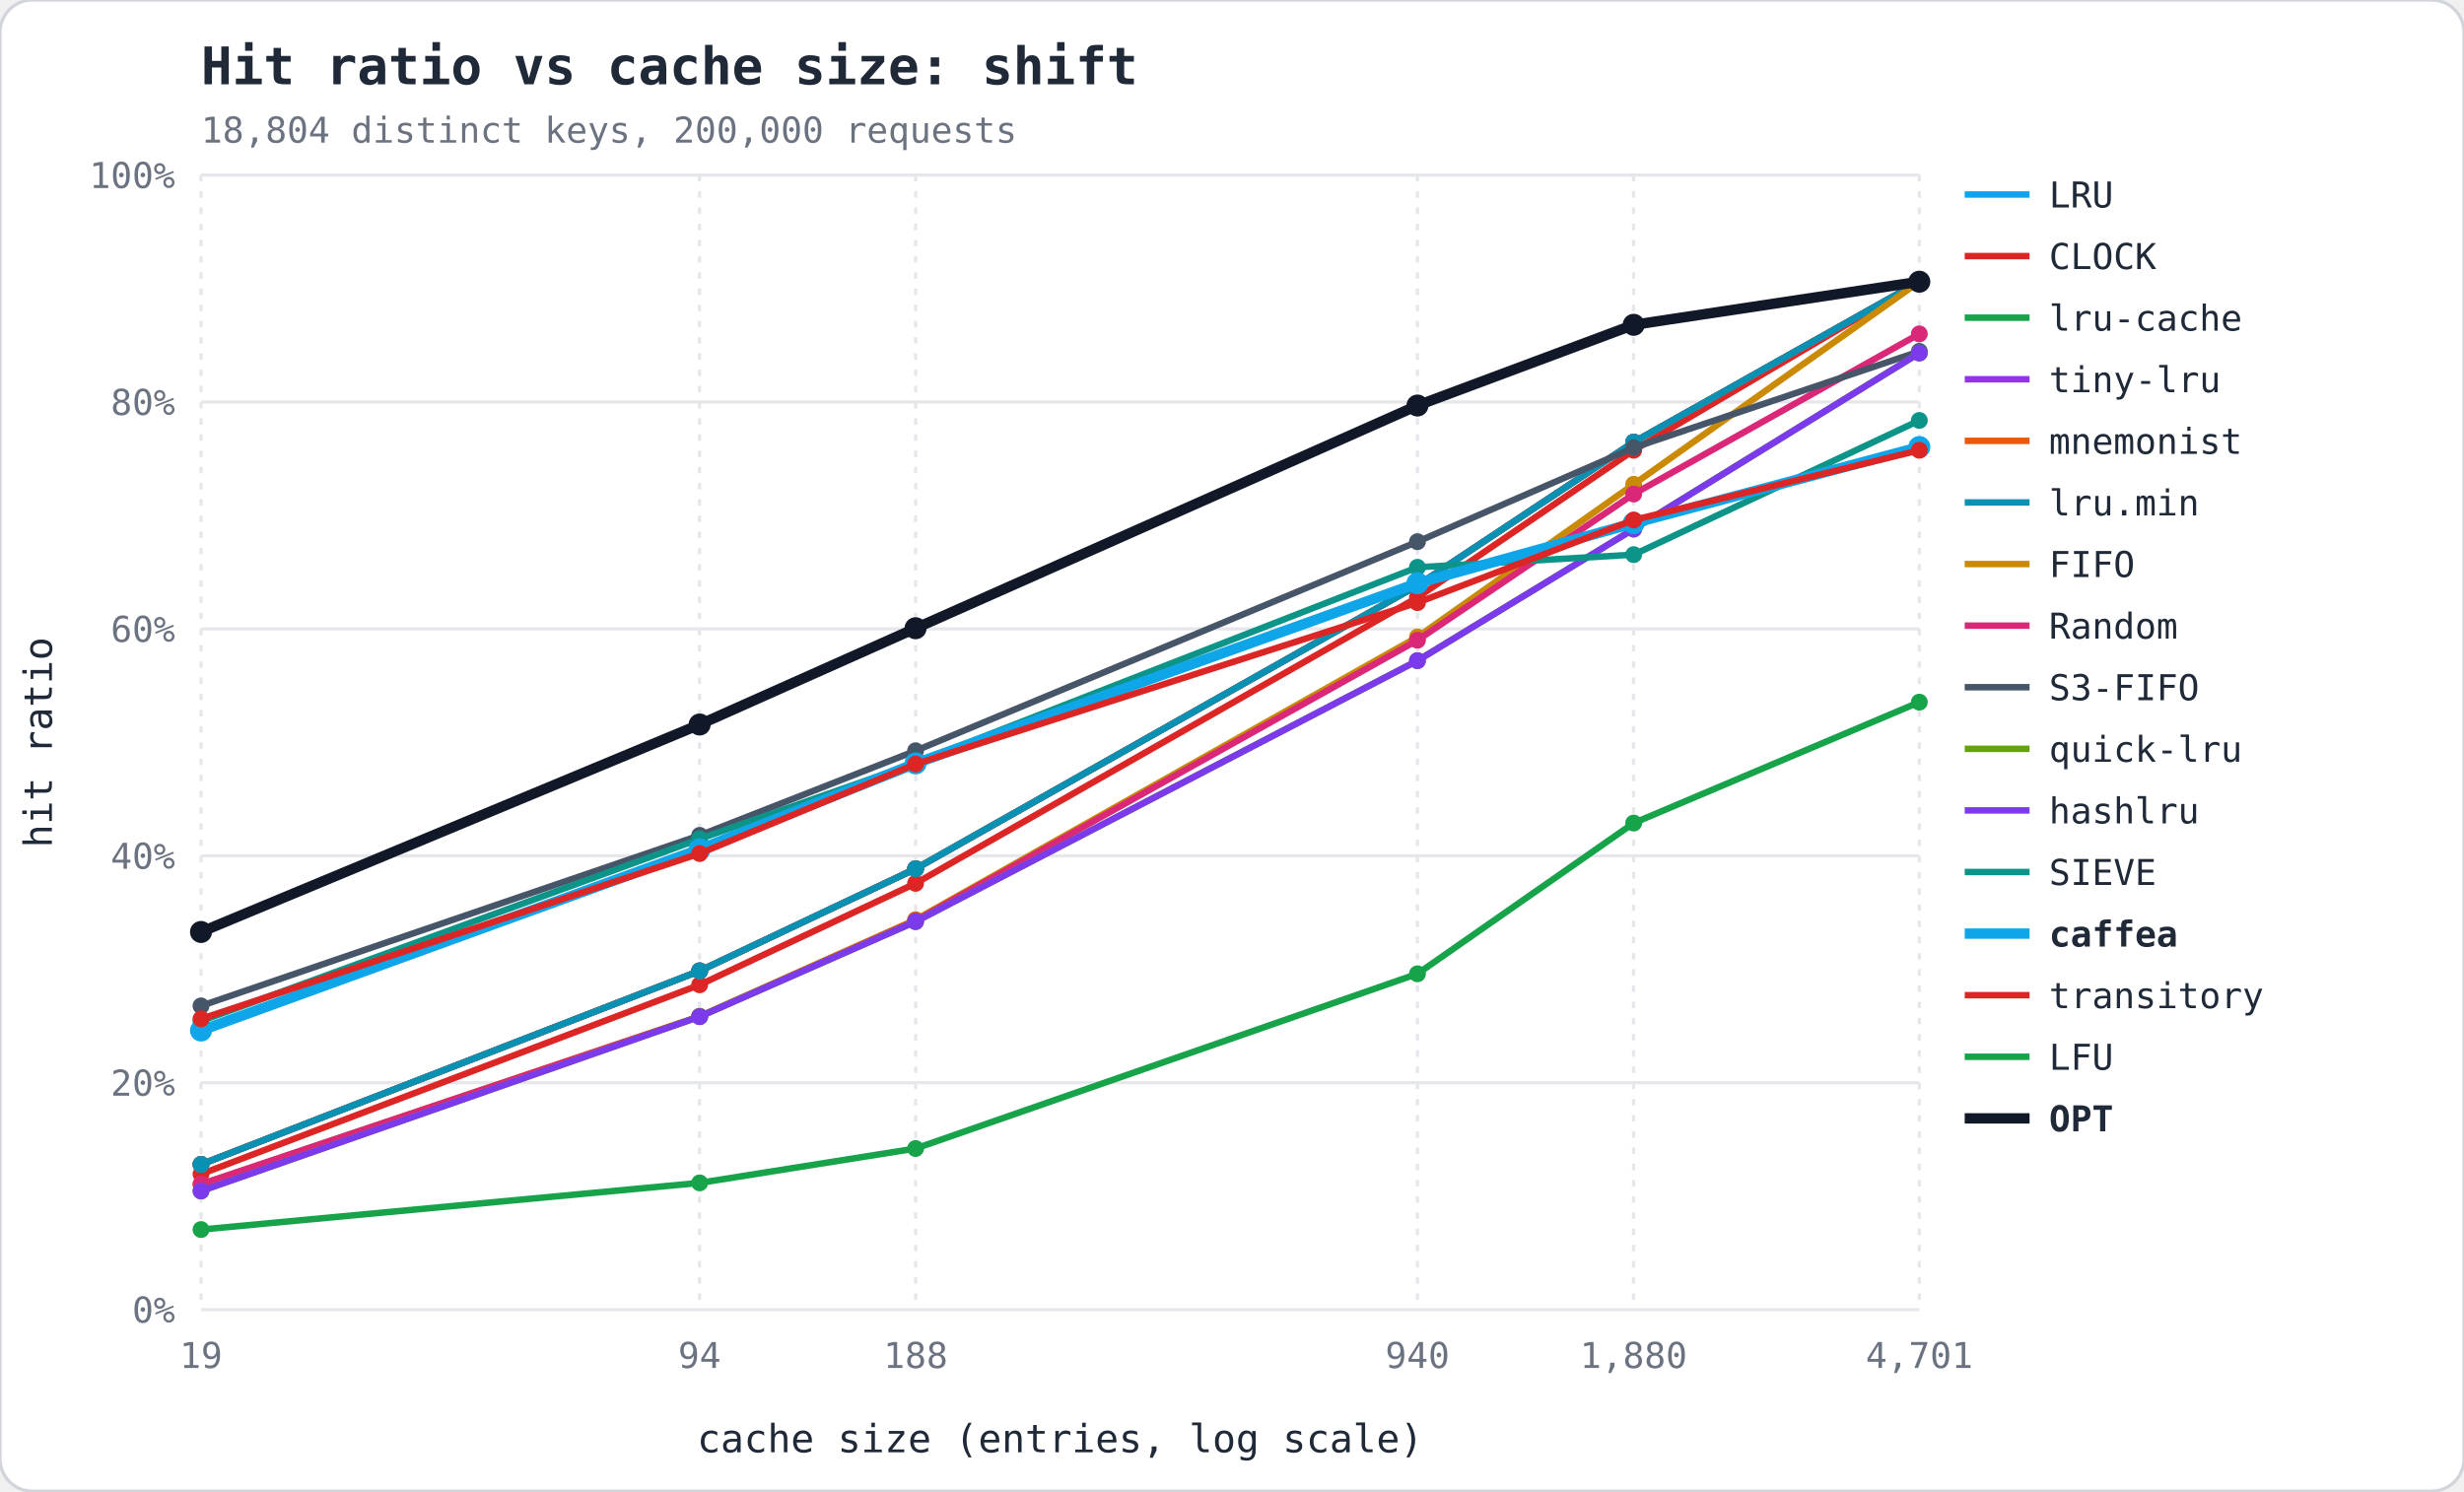
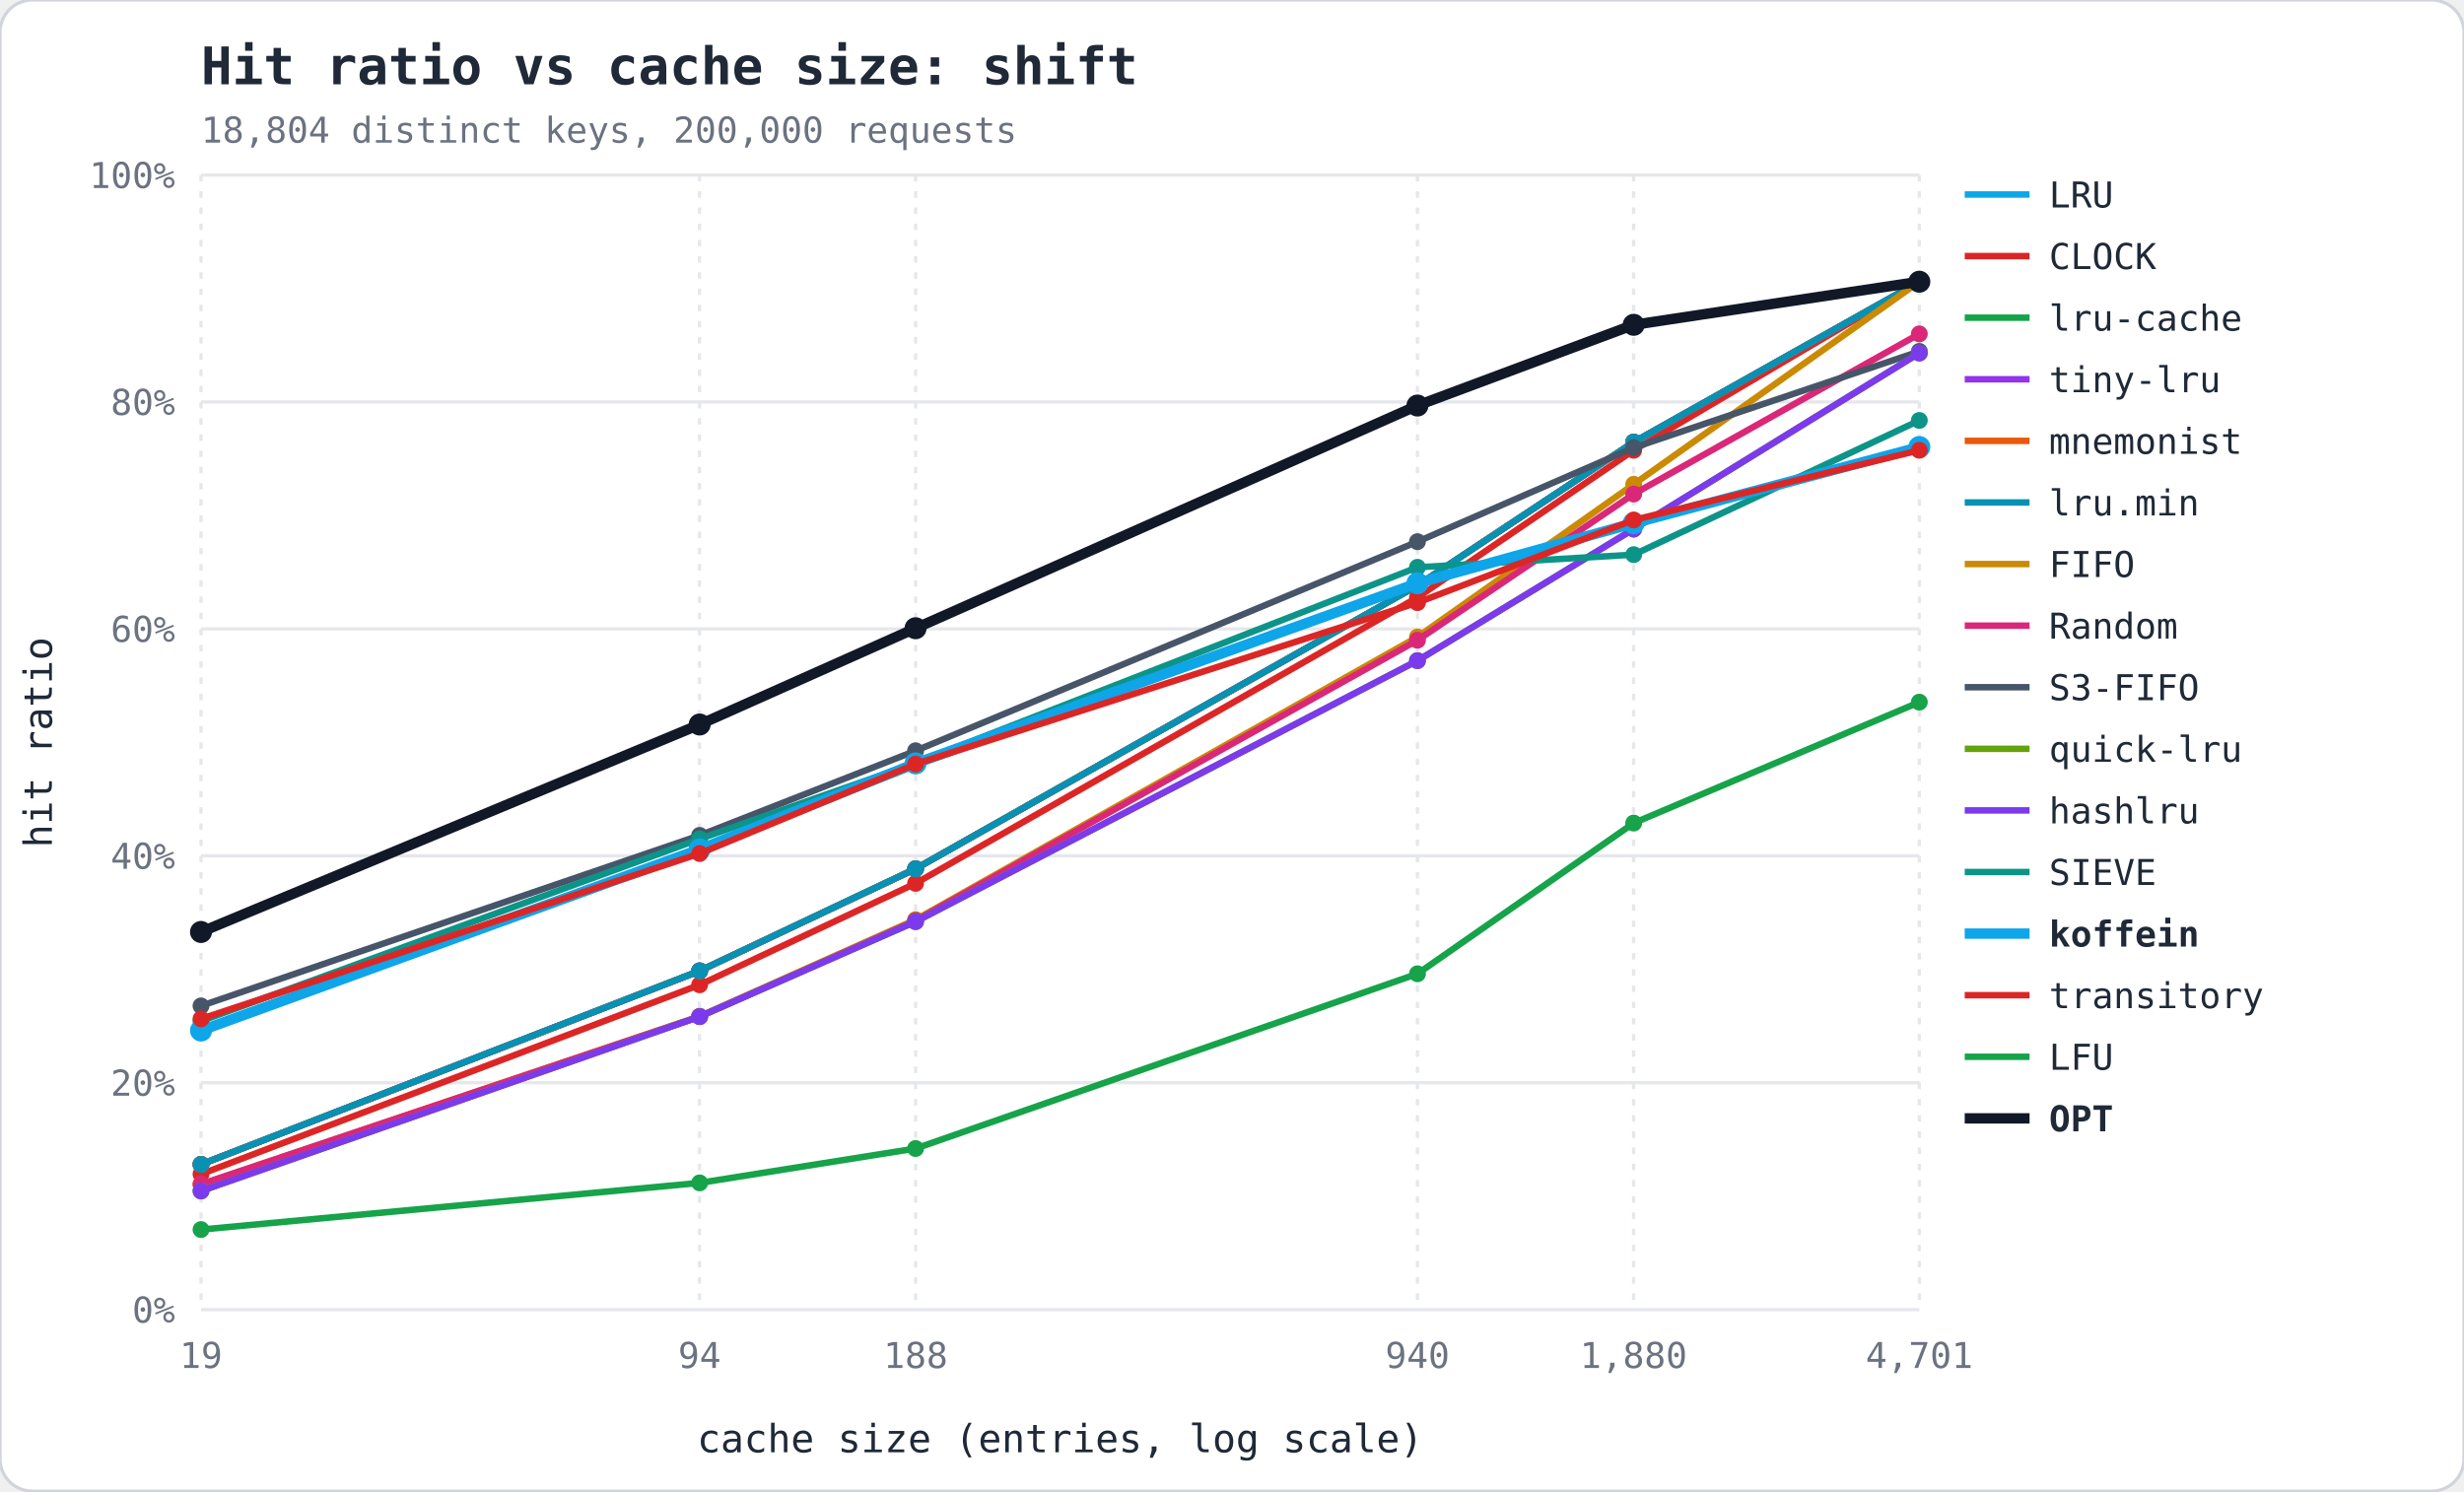
<svg xmlns="http://www.w3.org/2000/svg" viewBox="0 0 760 460" width="760" height="460" role="img">
  <rect x="0" y="0" width="760" height="460" rx="10" fill="#ffffff" stroke="#d1d5db" />
  <text x="62" y="26" font-family="ui-monospace,monospace" font-size="16" font-weight="700" fill="#1f2937">Hit ratio vs cache size: shift</text>
  <text x="62" y="44" font-family="ui-monospace,monospace" font-size="11" fill="#6b7280">18,804 distinct keys, 200,000 requests</text>
  <line x1="62" y1="404" x2="592" y2="404" stroke="#e5e7eb" />
  <text x="54" y="408" text-anchor="end" font-family="ui-monospace,monospace" font-size="11" fill="#6b7280">0%</text>
  <line x1="62" y1="334" x2="592" y2="334" stroke="#e5e7eb" />
  <text x="54" y="338" text-anchor="end" font-family="ui-monospace,monospace" font-size="11" fill="#6b7280">20%</text>
  <line x1="62" y1="264" x2="592" y2="264" stroke="#e5e7eb" />
  <text x="54" y="268" text-anchor="end" font-family="ui-monospace,monospace" font-size="11" fill="#6b7280">40%</text>
  <line x1="62" y1="194" x2="592" y2="194" stroke="#e5e7eb" />
  <text x="54" y="198" text-anchor="end" font-family="ui-monospace,monospace" font-size="11" fill="#6b7280">60%</text>
  <line x1="62" y1="124" x2="592" y2="124" stroke="#e5e7eb" />
  <text x="54" y="128" text-anchor="end" font-family="ui-monospace,monospace" font-size="11" fill="#6b7280">80%</text>
  <line x1="62" y1="54" x2="592" y2="54" stroke="#e5e7eb" />
  <text x="54" y="58" text-anchor="end" font-family="ui-monospace,monospace" font-size="11" fill="#6b7280">100%</text>
  <line x1="62" y1="54" x2="62" y2="404" stroke="#e5e7eb" stroke-dasharray="2,3" />
  <text x="62" y="422" text-anchor="middle" font-family="ui-monospace,monospace" font-size="11" fill="#6b7280">19</text>
  <line x1="215.761" y1="54" x2="215.761" y2="404" stroke="#e5e7eb" stroke-dasharray="2,3" />
  <text x="215.761" y="422" text-anchor="middle" font-family="ui-monospace,monospace" font-size="11" fill="#6b7280">94</text>
  <line x1="282.421" y1="54" x2="282.421" y2="404" stroke="#e5e7eb" stroke-dasharray="2,3" />
  <text x="282.421" y="422" text-anchor="middle" font-family="ui-monospace,monospace" font-size="11" fill="#6b7280">188</text>
  <line x1="437.2" y1="54" x2="437.2" y2="404" stroke="#e5e7eb" stroke-dasharray="2,3" />
  <text x="437.2" y="422" text-anchor="middle" font-family="ui-monospace,monospace" font-size="11" fill="#6b7280">940</text>
  <line x1="503.86" y1="54" x2="503.86" y2="404" stroke="#e5e7eb" stroke-dasharray="2,3" />
  <text x="503.86" y="422" text-anchor="middle" font-family="ui-monospace,monospace" font-size="11" fill="#6b7280">1,880</text>
  <line x1="592" y1="54" x2="592" y2="404" stroke="#e5e7eb" stroke-dasharray="2,3" />
  <text x="592" y="422" text-anchor="middle" font-family="ui-monospace,monospace" font-size="11" fill="#6b7280">4,701</text>
  <text x="327" y="448" text-anchor="middle" font-family="ui-monospace,monospace" font-size="12" fill="#1f2937">cache size (entries, log scale)</text>
  <text x="16" y="229" text-anchor="middle" font-family="ui-monospace,monospace" font-size="12" fill="#1f2937" transform="rotate(-90 16 229)">hit ratio</text>
  <polyline points="62.0,359.2 215.8,299.5 282.4,268.0 437.2,180.6 503.9,136.4 592.0,86.9" fill="none" stroke="#0ea5e9" stroke-width="2" stroke-linejoin="round" />
  <circle cx="62.0" cy="359.2" r="2.6" fill="#0ea5e9" />
  <circle cx="215.8" cy="299.5" r="2.6" fill="#0ea5e9" />
  <circle cx="282.4" cy="268.0" r="2.6" fill="#0ea5e9" />
  <circle cx="437.2" cy="180.6" r="2.6" fill="#0ea5e9" />
  <circle cx="503.9" cy="136.4" r="2.6" fill="#0ea5e9" />
  <circle cx="592.0" cy="86.9" r="2.6" fill="#0ea5e9" />
  <line x1="606" y1="60" x2="626" y2="60" stroke="#0ea5e9" stroke-width="2" />
  <text x="632" y="64" font-family="ui-monospace,monospace" font-size="11" font-weight="400" fill="#1f2937">LRU</text>
  <polyline points="62.0,362.2 215.8,303.8 282.4,272.5 437.2,184.3 503.9,138.9 592.0,86.9" fill="none" stroke="#dc2626" stroke-width="2" stroke-linejoin="round" />
  <circle cx="62.0" cy="362.2" r="2.6" fill="#dc2626" />
  <circle cx="215.8" cy="303.8" r="2.6" fill="#dc2626" />
  <circle cx="282.4" cy="272.5" r="2.6" fill="#dc2626" />
  <circle cx="437.2" cy="184.3" r="2.6" fill="#dc2626" />
  <circle cx="503.9" cy="138.9" r="2.6" fill="#dc2626" />
  <circle cx="592.0" cy="86.9" r="2.6" fill="#dc2626" />
  <line x1="606" y1="79" x2="626" y2="79" stroke="#dc2626" stroke-width="2" />
  <text x="632" y="83" font-family="ui-monospace,monospace" font-size="11" font-weight="400" fill="#1f2937">CLOCK</text>
  <polyline points="62.0,359.2 215.8,299.5 282.4,268.0 437.2,180.6 503.9,136.4 592.0,86.9" fill="none" stroke="#16a34a" stroke-width="2" stroke-linejoin="round" />
  <circle cx="62.0" cy="359.2" r="2.6" fill="#16a34a" />
  <circle cx="215.8" cy="299.5" r="2.6" fill="#16a34a" />
  <circle cx="282.4" cy="268.0" r="2.6" fill="#16a34a" />
  <circle cx="437.2" cy="180.6" r="2.6" fill="#16a34a" />
  <circle cx="503.9" cy="136.4" r="2.6" fill="#16a34a" />
  <circle cx="592.0" cy="86.9" r="2.6" fill="#16a34a" />
  <line x1="606" y1="98" x2="626" y2="98" stroke="#16a34a" stroke-width="2" />
  <text x="632" y="102" font-family="ui-monospace,monospace" font-size="11" font-weight="400" fill="#1f2937">lru-cache</text>
  <polyline points="62.0,359.2 215.8,299.5 282.4,268.0 437.2,180.6 503.9,136.4 592.0,86.9" fill="none" stroke="#9333ea" stroke-width="2" stroke-linejoin="round" />
  <circle cx="62.0" cy="359.2" r="2.6" fill="#9333ea" />
  <circle cx="215.8" cy="299.5" r="2.6" fill="#9333ea" />
  <circle cx="282.4" cy="268.0" r="2.6" fill="#9333ea" />
  <circle cx="437.2" cy="180.6" r="2.6" fill="#9333ea" />
  <circle cx="503.9" cy="136.4" r="2.6" fill="#9333ea" />
  <circle cx="592.0" cy="86.9" r="2.6" fill="#9333ea" />
  <line x1="606" y1="117" x2="626" y2="117" stroke="#9333ea" stroke-width="2" />
  <text x="632" y="121" font-family="ui-monospace,monospace" font-size="11" font-weight="400" fill="#1f2937">tiny-lru</text>
  <polyline points="62.0,359.2 215.8,299.5 282.4,268.0 437.2,180.6 503.9,136.4 592.0,86.9" fill="none" stroke="#ea580c" stroke-width="2" stroke-linejoin="round" />
  <circle cx="62.0" cy="359.2" r="2.6" fill="#ea580c" />
  <circle cx="215.8" cy="299.5" r="2.6" fill="#ea580c" />
  <circle cx="282.4" cy="268.0" r="2.6" fill="#ea580c" />
  <circle cx="437.2" cy="180.6" r="2.6" fill="#ea580c" />
  <circle cx="503.9" cy="136.4" r="2.6" fill="#ea580c" />
  <circle cx="592.0" cy="86.9" r="2.6" fill="#ea580c" />
  <line x1="606" y1="136" x2="626" y2="136" stroke="#ea580c" stroke-width="2" />
  <text x="632" y="140" font-family="ui-monospace,monospace" font-size="11" font-weight="400" fill="#1f2937">mnemonist</text>
  <polyline points="62.0,359.2 215.8,299.5 282.4,268.0 437.2,180.6 503.9,136.4 592.0,86.9" fill="none" stroke="#0891b2" stroke-width="2" stroke-linejoin="round" />
  <circle cx="62.0" cy="359.2" r="2.6" fill="#0891b2" />
  <circle cx="215.8" cy="299.5" r="2.6" fill="#0891b2" />
  <circle cx="282.4" cy="268.0" r="2.6" fill="#0891b2" />
  <circle cx="437.2" cy="180.6" r="2.6" fill="#0891b2" />
  <circle cx="503.9" cy="136.4" r="2.6" fill="#0891b2" />
  <circle cx="592.0" cy="86.9" r="2.6" fill="#0891b2" />
  <line x1="606" y1="155" x2="626" y2="155" stroke="#0891b2" stroke-width="2" />
  <text x="632" y="159" font-family="ui-monospace,monospace" font-size="11" font-weight="400" fill="#1f2937">lru.min</text>
  <polyline points="62.0,365.4 215.8,313.5 282.4,283.7 437.2,196.5 503.9,149.4 592.0,86.9" fill="none" stroke="#ca8a04" stroke-width="2" stroke-linejoin="round" />
  <circle cx="62.0" cy="365.4" r="2.6" fill="#ca8a04" />
  <circle cx="215.8" cy="313.5" r="2.6" fill="#ca8a04" />
  <circle cx="282.4" cy="283.7" r="2.6" fill="#ca8a04" />
  <circle cx="437.2" cy="196.5" r="2.6" fill="#ca8a04" />
  <circle cx="503.9" cy="149.4" r="2.6" fill="#ca8a04" />
  <circle cx="592.0" cy="86.9" r="2.6" fill="#ca8a04" />
  <line x1="606" y1="174" x2="626" y2="174" stroke="#ca8a04" stroke-width="2" />
  <text x="632" y="178" font-family="ui-monospace,monospace" font-size="11" font-weight="400" fill="#1f2937">FIFO</text>
  <polyline points="62.0,365.3 215.8,313.6 282.4,284.0 437.2,197.5 503.9,152.4 592.0,103.0" fill="none" stroke="#db2777" stroke-width="2" stroke-linejoin="round" />
  <circle cx="62.0" cy="365.3" r="2.6" fill="#db2777" />
  <circle cx="215.8" cy="313.6" r="2.6" fill="#db2777" />
  <circle cx="282.4" cy="284.0" r="2.6" fill="#db2777" />
  <circle cx="437.2" cy="197.5" r="2.6" fill="#db2777" />
  <circle cx="503.9" cy="152.4" r="2.6" fill="#db2777" />
  <circle cx="592.0" cy="103.0" r="2.6" fill="#db2777" />
  <line x1="606" y1="193" x2="626" y2="193" stroke="#db2777" stroke-width="2" />
  <text x="632" y="197" font-family="ui-monospace,monospace" font-size="11" font-weight="400" fill="#1f2937">Random</text>
  <polyline points="62.0,310.3 215.8,257.7 282.4,231.6 437.2,167.1 503.9,138.1 592.0,108.4" fill="none" stroke="#475569" stroke-width="2" stroke-linejoin="round" />
  <circle cx="62.0" cy="310.3" r="2.6" fill="#475569" />
  <circle cx="215.8" cy="257.7" r="2.6" fill="#475569" />
  <circle cx="282.4" cy="231.6" r="2.6" fill="#475569" />
  <circle cx="437.2" cy="167.1" r="2.6" fill="#475569" />
  <circle cx="503.9" cy="138.1" r="2.6" fill="#475569" />
  <circle cx="592.0" cy="108.4" r="2.6" fill="#475569" />
  <line x1="606" y1="212" x2="626" y2="212" stroke="#475569" stroke-width="2" />
  <text x="632" y="216" font-family="ui-monospace,monospace" font-size="11" font-weight="400" fill="#1f2937">S3-FIFO</text>
  <polyline points="62.0,367.4 215.8,313.6 282.4,284.3 437.2,203.8 503.9,163.2 592.0,108.9" fill="none" stroke="#65a30d" stroke-width="2" stroke-linejoin="round" />
  <circle cx="62.0" cy="367.4" r="2.6" fill="#65a30d" />
  <circle cx="215.8" cy="313.6" r="2.6" fill="#65a30d" />
  <circle cx="282.4" cy="284.3" r="2.6" fill="#65a30d" />
  <circle cx="437.2" cy="203.8" r="2.6" fill="#65a30d" />
  <circle cx="503.9" cy="163.2" r="2.6" fill="#65a30d" />
  <circle cx="592.0" cy="108.9" r="2.6" fill="#65a30d" />
  <line x1="606" y1="231" x2="626" y2="231" stroke="#65a30d" stroke-width="2" />
  <text x="632" y="235" font-family="ui-monospace,monospace" font-size="11" font-weight="400" fill="#1f2937">quick-lru</text>
  <polyline points="62.0,367.4 215.8,313.6 282.4,284.3 437.2,203.8 503.9,163.2 592.0,108.9" fill="none" stroke="#7c3aed" stroke-width="2" stroke-linejoin="round" />
  <circle cx="62.0" cy="367.4" r="2.6" fill="#7c3aed" />
  <circle cx="215.8" cy="313.6" r="2.6" fill="#7c3aed" />
  <circle cx="282.4" cy="284.3" r="2.6" fill="#7c3aed" />
  <circle cx="437.2" cy="203.8" r="2.6" fill="#7c3aed" />
  <circle cx="503.9" cy="163.2" r="2.6" fill="#7c3aed" />
  <circle cx="592.0" cy="108.9" r="2.6" fill="#7c3aed" />
  <line x1="606" y1="250" x2="626" y2="250" stroke="#7c3aed" stroke-width="2" />
  <text x="632" y="254" font-family="ui-monospace,monospace" font-size="11" font-weight="400" fill="#1f2937">hashlru</text>
  <polyline points="62.0,315.0 215.8,258.8 282.4,235.4 437.2,175.0 503.9,171.1 592.0,129.7" fill="none" stroke="#0d9488" stroke-width="2" stroke-linejoin="round" />
  <circle cx="62.0" cy="315.0" r="2.6" fill="#0d9488" />
  <circle cx="215.8" cy="258.8" r="2.6" fill="#0d9488" />
  <circle cx="282.4" cy="235.4" r="2.6" fill="#0d9488" />
  <circle cx="437.2" cy="175.0" r="2.6" fill="#0d9488" />
  <circle cx="503.9" cy="171.1" r="2.6" fill="#0d9488" />
  <circle cx="592.0" cy="129.7" r="2.6" fill="#0d9488" />
  <line x1="606" y1="269" x2="626" y2="269" stroke="#0d9488" stroke-width="2" />
  <text x="632" y="273" font-family="ui-monospace,monospace" font-size="11" font-weight="400" fill="#1f2937">SIEVE</text>
  <polyline points="62.0,317.9 215.8,262.0 282.4,235.5 437.2,179.9 503.9,161.4 592.0,137.9" fill="none" stroke="#0ea5e9" stroke-width="3.2" stroke-linejoin="round" />
  <circle cx="62.0" cy="317.9" r="3.4" fill="#0ea5e9" />
  <circle cx="215.8" cy="262.0" r="3.4" fill="#0ea5e9" />
  <circle cx="282.4" cy="235.5" r="3.4" fill="#0ea5e9" />
  <circle cx="437.2" cy="179.9" r="3.4" fill="#0ea5e9" />
  <circle cx="503.9" cy="161.4" r="3.4" fill="#0ea5e9" />
  <circle cx="592.0" cy="137.9" r="3.4" fill="#0ea5e9" />
  <line x1="606" y1="288" x2="626" y2="288" stroke="#0ea5e9" stroke-width="3.2" />
-   <text x="632" y="292" font-family="ui-monospace,monospace" font-size="11" font-weight="700" fill="#1f2937">caffea</text>
+   <text x="632" y="292" font-family="ui-monospace,monospace" font-size="11" font-weight="700" fill="#1f2937">koffein</text>
  <polyline points="62.0,314.3 215.8,263.3 282.4,235.7 437.2,185.9 503.9,160.4 592.0,138.9" fill="none" stroke="#dc2626" stroke-width="2" stroke-linejoin="round" />
  <circle cx="62.0" cy="314.3" r="2.6" fill="#dc2626" />
  <circle cx="215.8" cy="263.3" r="2.6" fill="#dc2626" />
  <circle cx="282.4" cy="235.7" r="2.6" fill="#dc2626" />
  <circle cx="437.2" cy="185.9" r="2.6" fill="#dc2626" />
  <circle cx="503.9" cy="160.4" r="2.6" fill="#dc2626" />
  <circle cx="592.0" cy="138.9" r="2.6" fill="#dc2626" />
  <line x1="606" y1="307" x2="626" y2="307" stroke="#dc2626" stroke-width="2" />
  <text x="632" y="311" font-family="ui-monospace,monospace" font-size="11" font-weight="400" fill="#1f2937">transitory</text>
  <polyline points="62.0,379.3 215.8,364.9 282.4,354.3 437.2,300.4 503.9,253.9 592.0,216.6" fill="none" stroke="#16a34a" stroke-width="2" stroke-linejoin="round" />
  <circle cx="62.0" cy="379.3" r="2.6" fill="#16a34a" />
  <circle cx="215.8" cy="364.9" r="2.6" fill="#16a34a" />
  <circle cx="282.4" cy="354.3" r="2.6" fill="#16a34a" />
  <circle cx="437.2" cy="300.4" r="2.6" fill="#16a34a" />
  <circle cx="503.9" cy="253.9" r="2.6" fill="#16a34a" />
  <circle cx="592.0" cy="216.6" r="2.6" fill="#16a34a" />
  <line x1="606" y1="326" x2="626" y2="326" stroke="#16a34a" stroke-width="2" />
  <text x="632" y="330" font-family="ui-monospace,monospace" font-size="11" font-weight="400" fill="#1f2937">LFU</text>
  <polyline points="62.0,287.5 215.8,223.5 282.4,193.8 437.2,125.1 503.9,100.2 592.0,86.9" fill="none" stroke="#111827" stroke-width="3.2" stroke-linejoin="round" />
  <circle cx="62.0" cy="287.5" r="3.4" fill="#111827" />
  <circle cx="215.8" cy="223.5" r="3.4" fill="#111827" />
  <circle cx="282.4" cy="193.8" r="3.4" fill="#111827" />
  <circle cx="437.2" cy="125.1" r="3.4" fill="#111827" />
  <circle cx="503.9" cy="100.2" r="3.4" fill="#111827" />
  <circle cx="592.0" cy="86.9" r="3.4" fill="#111827" />
  <line x1="606" y1="345" x2="626" y2="345" stroke="#111827" stroke-width="3.2" />
  <text x="632" y="349" font-family="ui-monospace,monospace" font-size="11" font-weight="700" fill="#1f2937">OPT</text>
</svg>
